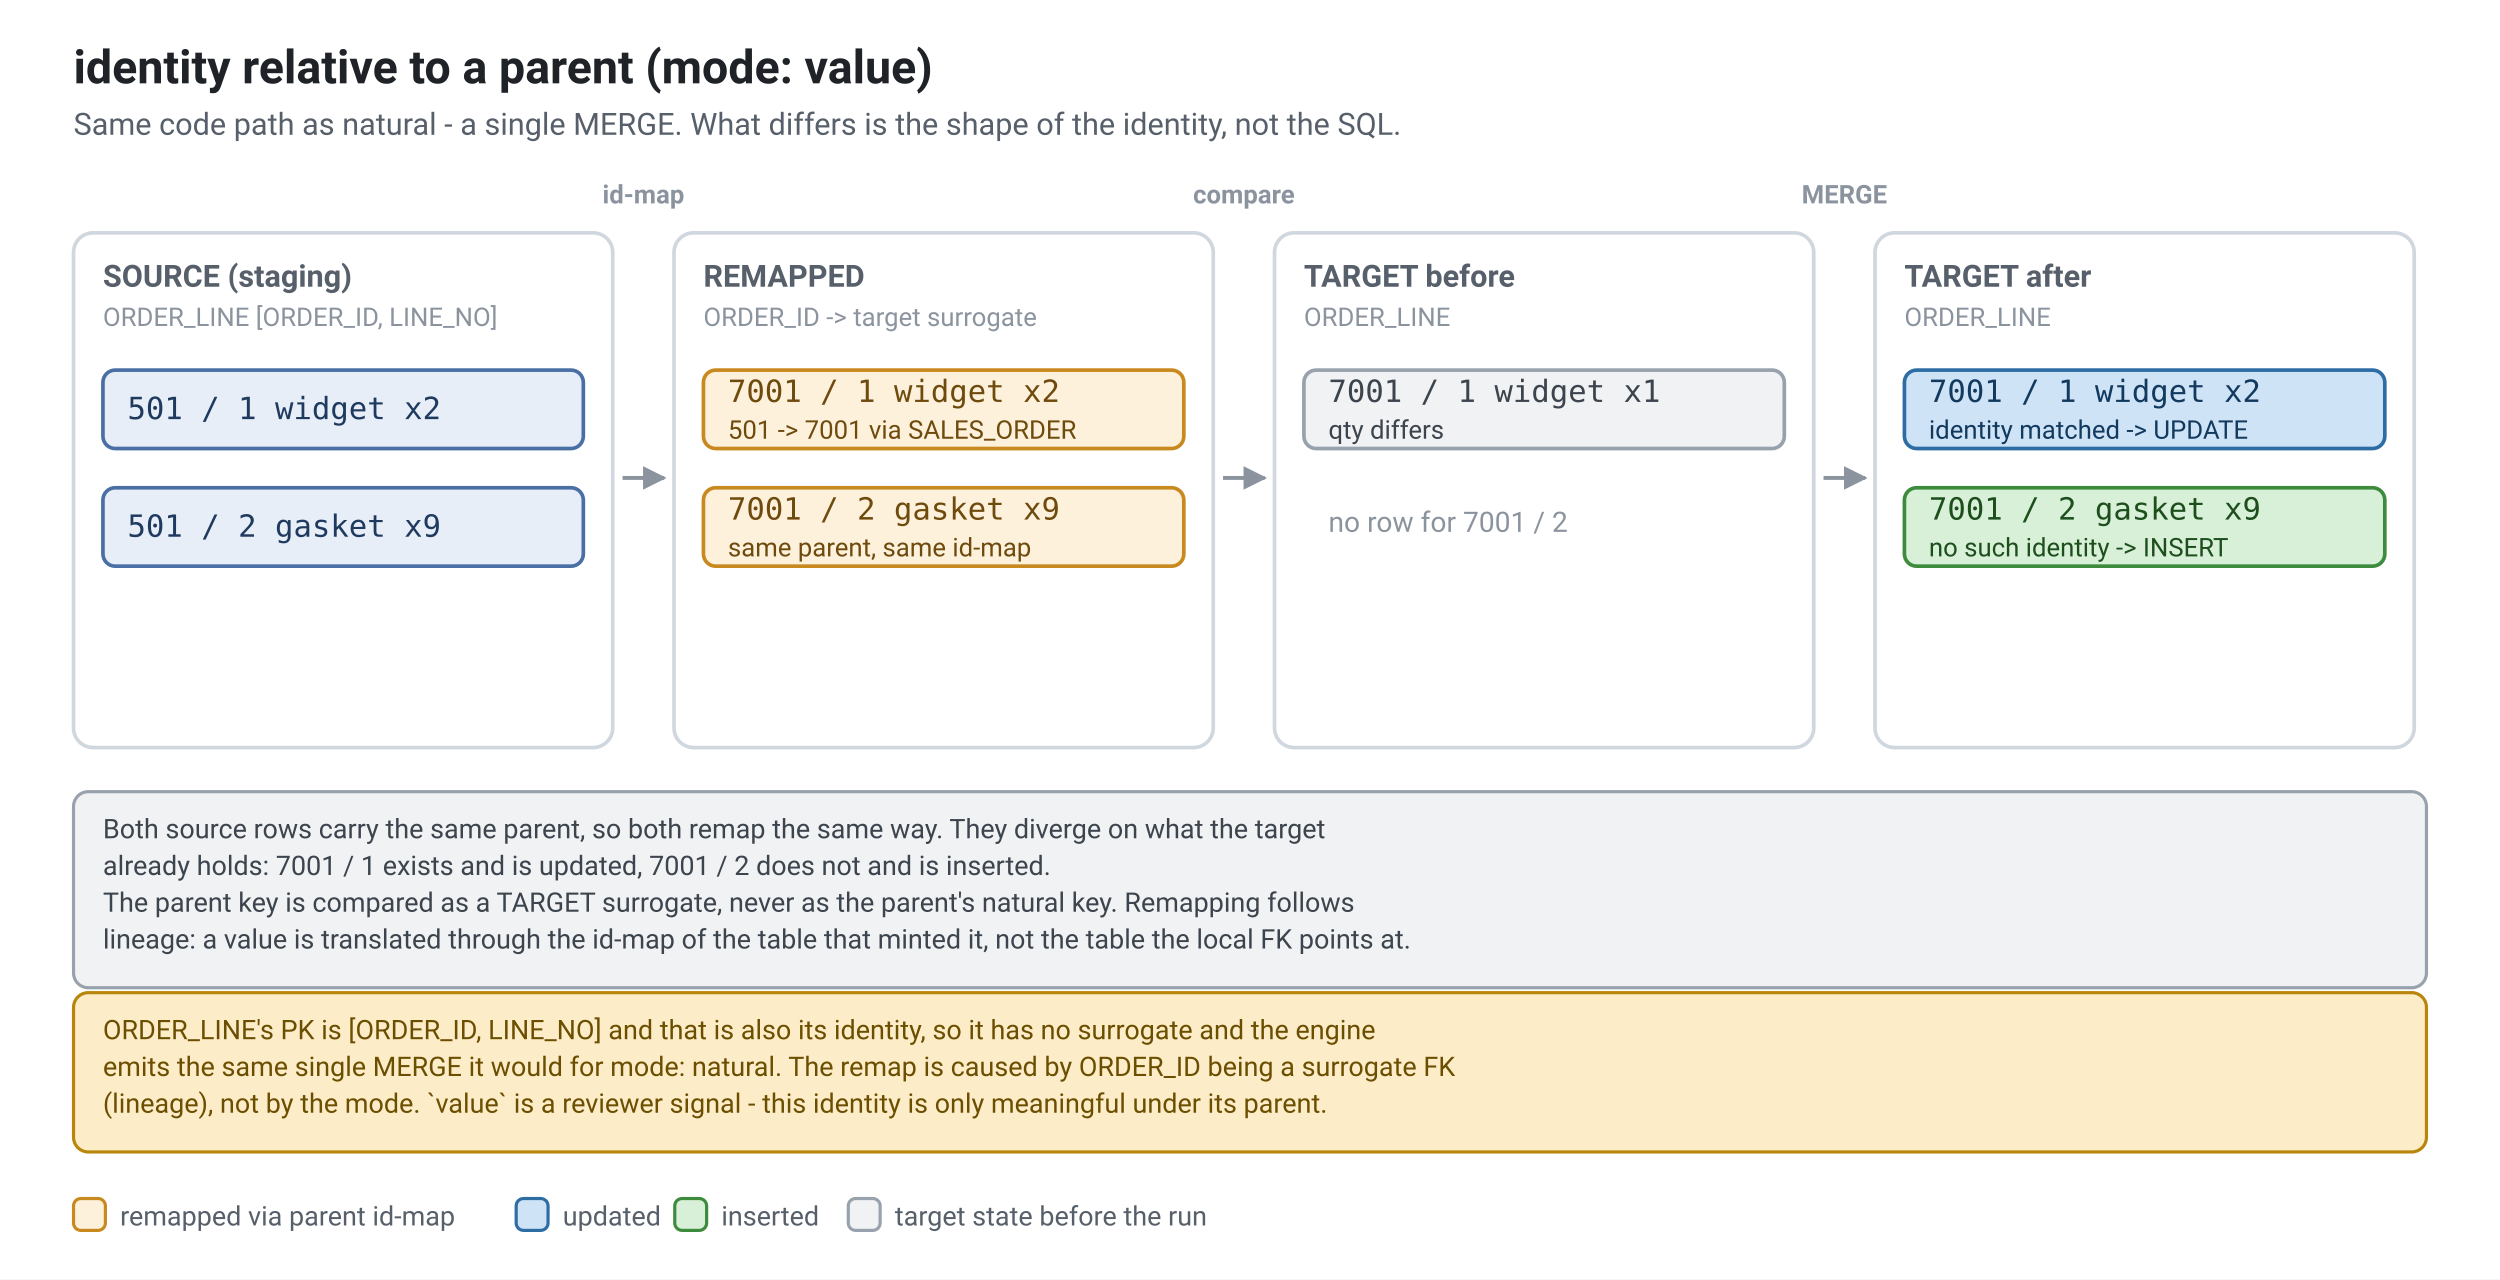
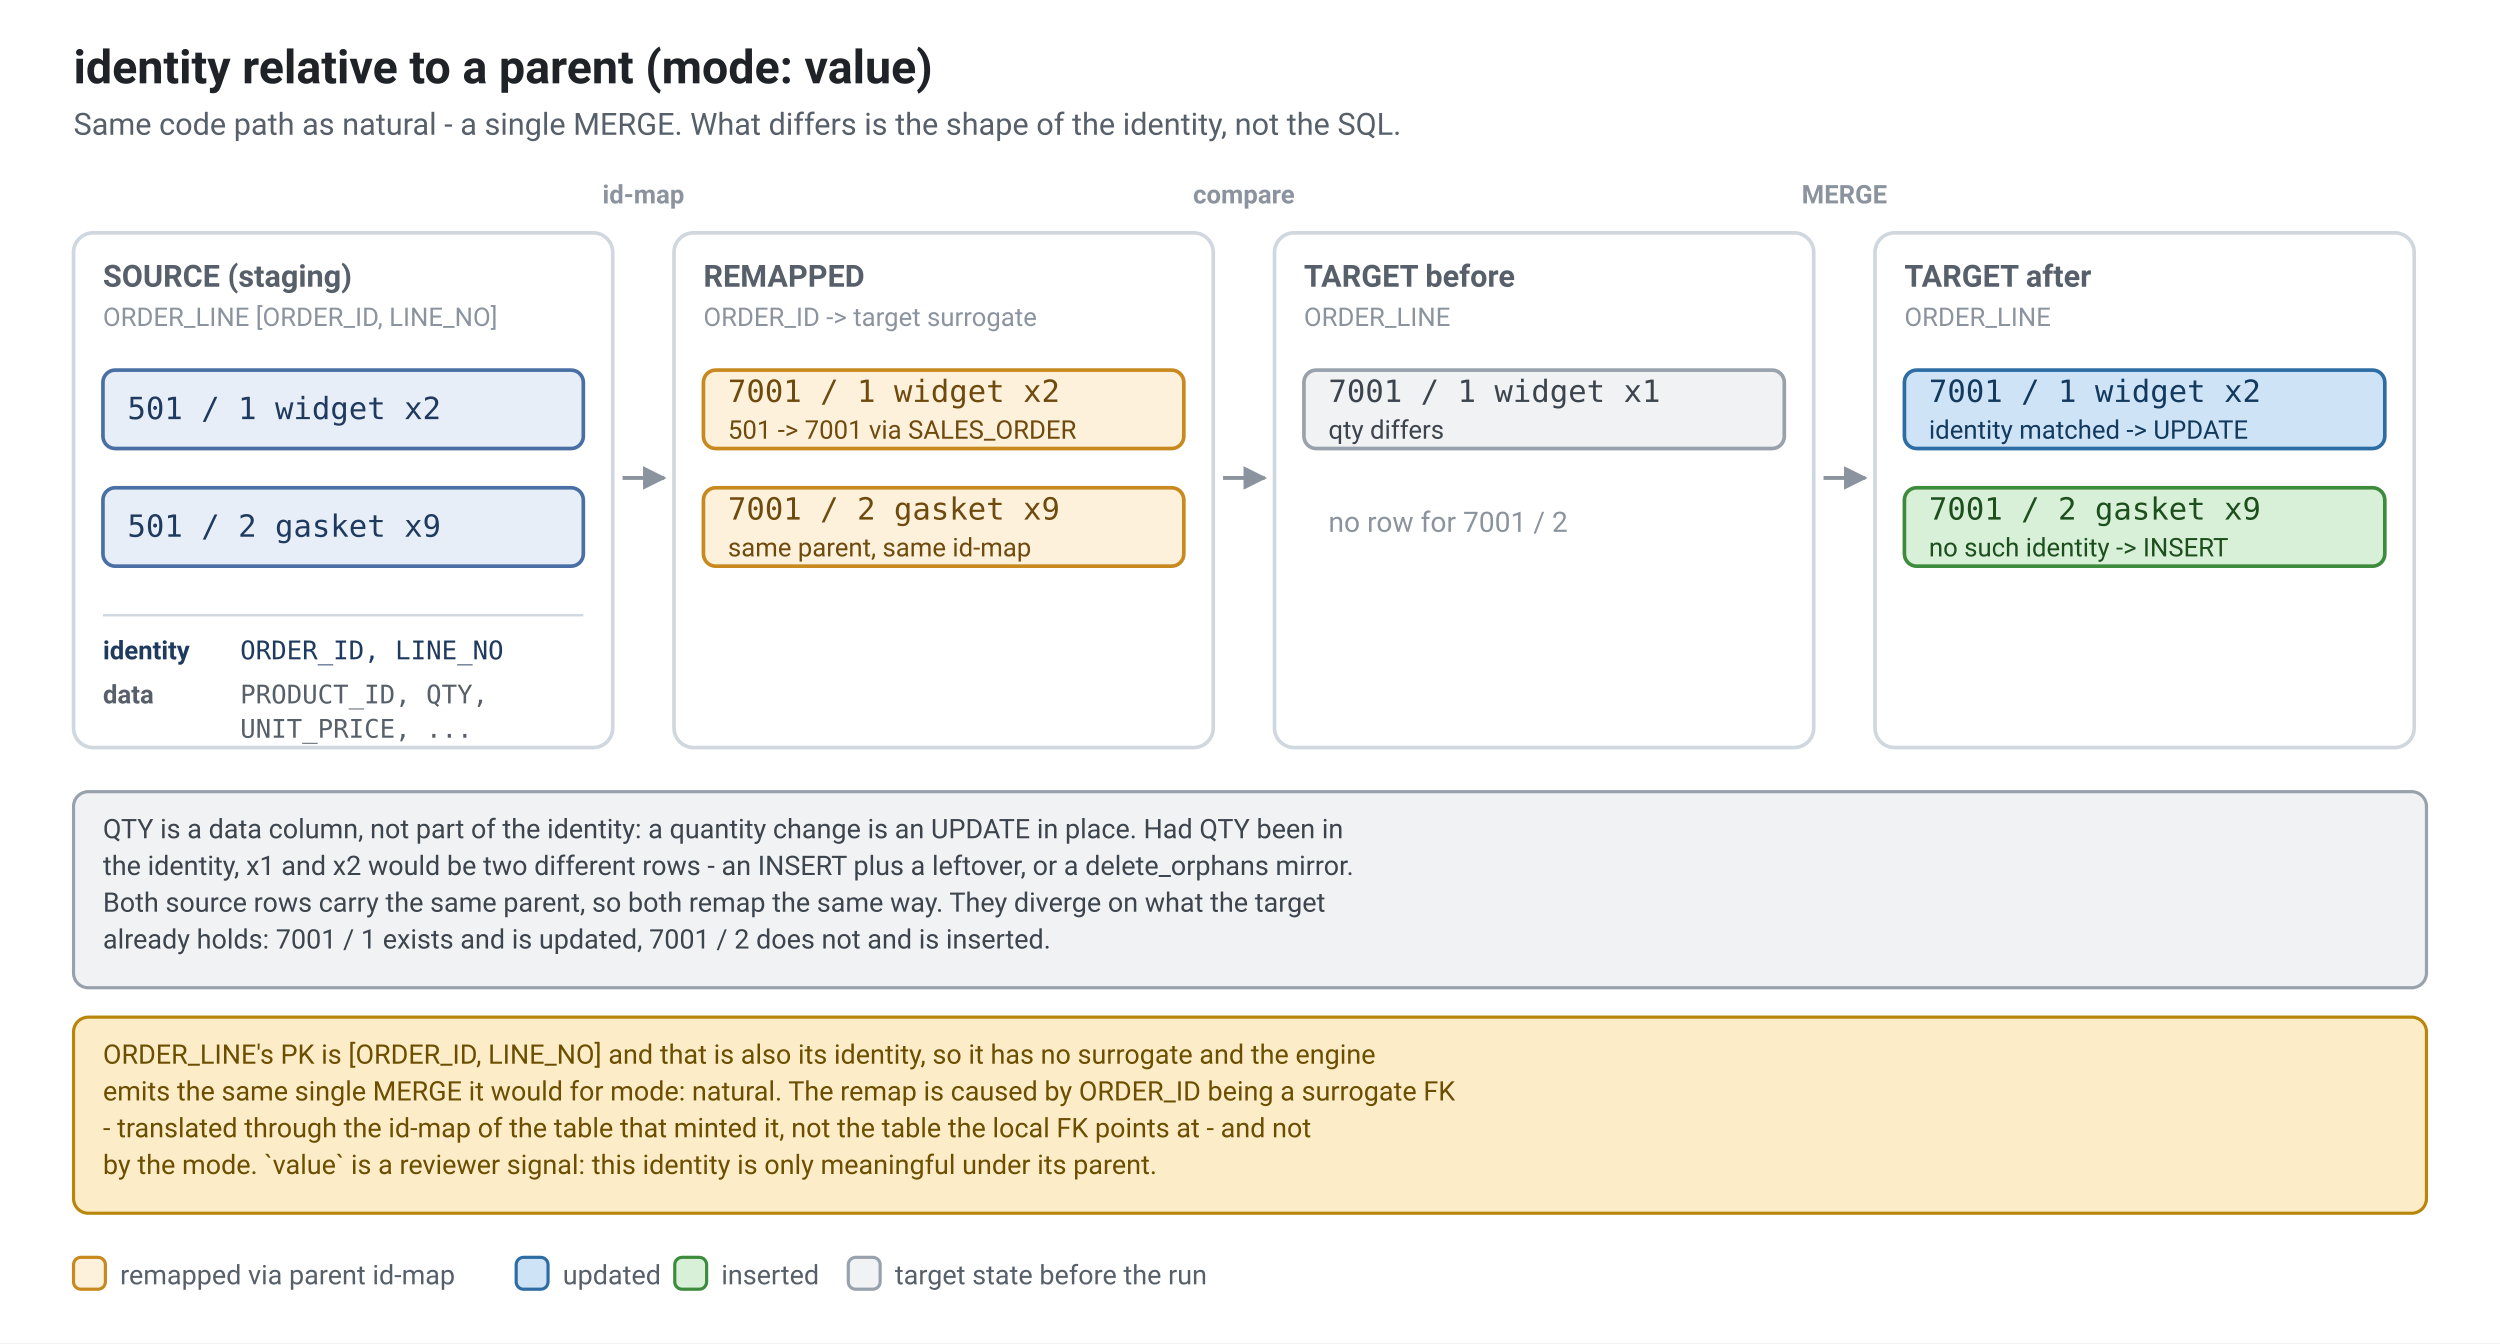
- <svg xmlns="http://www.w3.org/2000/svg" width="1020" height="522" viewBox="0 0 1020 522" role="img" aria-label="identity relative to a parent (mode: value)">
+ <svg xmlns="http://www.w3.org/2000/svg" width="1020" height="548" viewBox="0 0 1020 548" role="img" aria-label="identity relative to a parent (mode: value)">
  <defs>
    <marker id="a" viewBox="0 0 10 10" refX="9" refY="5" markerWidth="6" markerHeight="6" orient="auto-start-reverse">
      <path d="M0,0 L10,5 L0,10 z" fill="#8b949e" />
    </marker>
  </defs>
-   <rect width="1020" height="522" fill="#ffffff" />
+   <rect width="1020" height="548" fill="#ffffff" />
  <text x="30" y="34" font-family="ui-sans-serif, -apple-system, 'Segoe UI', Roboto, Helvetica, Arial, sans-serif" font-size="19" fill="#1f2328" text-anchor="start" font-weight="700">identity relative to a parent   (mode: value)</text>
  <text x="30" y="55" font-family="ui-sans-serif, -apple-system, 'Segoe UI', Roboto, Helvetica, Arial, sans-serif" font-size="12.5" fill="#57606a" text-anchor="start" font-weight="normal">Same code path as natural - a single MERGE. What differs is the shape of the identity, not the SQL.</text>
  <rect x="30" y="95" width="220" height="210" rx="8" fill="#ffffff" stroke="#d0d7de" stroke-width="1.5" />
  <text x="42" y="117" font-family="ui-sans-serif, -apple-system, 'Segoe UI', Roboto, Helvetica, Arial, sans-serif" font-size="12.5" fill="#57606a" text-anchor="start" font-weight="700">SOURCE (staging)</text>
  <text x="42" y="133" font-family="ui-sans-serif, -apple-system, 'Segoe UI', Roboto, Helvetica, Arial, sans-serif" font-size="10.5" fill="#8b949e" text-anchor="start" font-weight="normal">ORDER_LINE  [ORDER_ID, LINE_NO]</text>
  <rect x="275" y="95" width="220" height="210" rx="8" fill="#ffffff" stroke="#d0d7de" stroke-width="1.5" />
  <text x="287" y="117" font-family="ui-sans-serif, -apple-system, 'Segoe UI', Roboto, Helvetica, Arial, sans-serif" font-size="12.5" fill="#57606a" text-anchor="start" font-weight="700">REMAPPED</text>
  <text x="287" y="133" font-family="ui-sans-serif, -apple-system, 'Segoe UI', Roboto, Helvetica, Arial, sans-serif" font-size="10.5" fill="#8b949e" text-anchor="start" font-weight="normal">ORDER_ID -&gt; target surrogate</text>
  <rect x="520" y="95" width="220" height="210" rx="8" fill="#ffffff" stroke="#d0d7de" stroke-width="1.5" />
  <text x="532" y="117" font-family="ui-sans-serif, -apple-system, 'Segoe UI', Roboto, Helvetica, Arial, sans-serif" font-size="12.5" fill="#57606a" text-anchor="start" font-weight="700">TARGET before</text>
  <text x="532" y="133" font-family="ui-sans-serif, -apple-system, 'Segoe UI', Roboto, Helvetica, Arial, sans-serif" font-size="10.5" fill="#8b949e" text-anchor="start" font-weight="normal">ORDER_LINE</text>
  <rect x="765" y="95" width="220" height="210" rx="8" fill="#ffffff" stroke="#d0d7de" stroke-width="1.5" />
  <text x="777" y="117" font-family="ui-sans-serif, -apple-system, 'Segoe UI', Roboto, Helvetica, Arial, sans-serif" font-size="12.5" fill="#57606a" text-anchor="start" font-weight="700">TARGET after</text>
  <text x="777" y="133" font-family="ui-sans-serif, -apple-system, 'Segoe UI', Roboto, Helvetica, Arial, sans-serif" font-size="10.5" fill="#8b949e" text-anchor="start" font-weight="normal">ORDER_LINE</text>
  <rect x="42" y="151" width="196" height="32" rx="5" fill="#e7eef8" stroke="#4a6fa5" stroke-width="1.5" />
  <text x="52" y="171.0" font-family="ui-monospace, SFMono-Regular, Menlo, Consolas, monospace" font-size="12.5" fill="#1f3a5f" text-anchor="start" font-weight="normal">501 / 1  widget x2</text>
  <rect x="42" y="199" width="196" height="32" rx="5" fill="#e7eef8" stroke="#4a6fa5" stroke-width="1.5" />
  <text x="52" y="219.0" font-family="ui-monospace, SFMono-Regular, Menlo, Consolas, monospace" font-size="12.5" fill="#1f3a5f" text-anchor="start" font-weight="normal">501 / 2  gasket x9</text>
+   <line x1="42" y1="251" x2="238" y2="251" stroke="#d0d7de" stroke-width="1" />
+   <text x="42" y="269" font-family="ui-sans-serif, -apple-system, 'Segoe UI', Roboto, Helvetica, Arial, sans-serif" font-size="10.5" fill="#1f3a5f" text-anchor="start" font-weight="700">identity</text>
+   <text x="98" y="269" font-family="ui-monospace, SFMono-Regular, Menlo, Consolas, monospace" font-size="10.5" fill="#1f3a5f" text-anchor="start" font-weight="normal">ORDER_ID, LINE_NO</text>
+   <text x="42" y="287" font-family="ui-sans-serif, -apple-system, 'Segoe UI', Roboto, Helvetica, Arial, sans-serif" font-size="10.5" fill="#57606a" text-anchor="start" font-weight="700">data</text>
+   <text x="98" y="287" font-family="ui-monospace, SFMono-Regular, Menlo, Consolas, monospace" font-size="10.5" fill="#57606a" text-anchor="start" font-weight="normal">PRODUCT_ID, QTY,</text>
+   <text x="98" y="301" font-family="ui-monospace, SFMono-Regular, Menlo, Consolas, monospace" font-size="10.5" fill="#57606a" text-anchor="start" font-weight="normal">UNIT_PRICE, ...</text>
  <rect x="287" y="151" width="196" height="32" rx="5" fill="#fdf1dc" stroke="#c8891f" stroke-width="1.5" />
  <text x="297" y="164.0" font-family="ui-monospace, SFMono-Regular, Menlo, Consolas, monospace" font-size="12.5" fill="#6e4a0d" text-anchor="start" font-weight="normal">7001 / 1  widget x2</text>
  <text x="297" y="179.0" font-family="ui-sans-serif, -apple-system, 'Segoe UI', Roboto, Helvetica, Arial, sans-serif" font-size="10.5" fill="#6e4a0d" text-anchor="start" font-weight="normal">501 -&gt; 7001 via SALES_ORDER</text>
  <rect x="287" y="199" width="196" height="32" rx="5" fill="#fdf1dc" stroke="#c8891f" stroke-width="1.5" />
  <text x="297" y="212.0" font-family="ui-monospace, SFMono-Regular, Menlo, Consolas, monospace" font-size="12.5" fill="#6e4a0d" text-anchor="start" font-weight="normal">7001 / 2  gasket x9</text>
  <text x="297" y="227.0" font-family="ui-sans-serif, -apple-system, 'Segoe UI', Roboto, Helvetica, Arial, sans-serif" font-size="10.5" fill="#6e4a0d" text-anchor="start" font-weight="normal">same parent, same id-map</text>
  <rect x="532" y="151" width="196" height="32" rx="5" fill="#f1f2f4" stroke="#98a2ad" stroke-width="1.5" />
  <text x="542" y="164.0" font-family="ui-monospace, SFMono-Regular, Menlo, Consolas, monospace" font-size="12.5" fill="#3c444d" text-anchor="start" font-weight="normal">7001 / 1  widget x1</text>
  <text x="542" y="179.0" font-family="ui-sans-serif, -apple-system, 'Segoe UI', Roboto, Helvetica, Arial, sans-serif" font-size="10.5" fill="#3c444d" text-anchor="start" font-weight="normal">qty differs</text>
  <text x="542" y="217" font-family="ui-sans-serif, -apple-system, 'Segoe UI', Roboto, Helvetica, Arial, sans-serif" font-size="11.5" fill="#8b949e" text-anchor="start" font-weight="normal">no row for 7001 / 2</text>
  <rect x="777" y="151" width="196" height="32" rx="5" fill="#cfe3f7" stroke="#2e6da4" stroke-width="1.5" />
  <text x="787" y="164.0" font-family="ui-monospace, SFMono-Regular, Menlo, Consolas, monospace" font-size="12.5" fill="#123a5e" text-anchor="start" font-weight="normal">7001 / 1  widget x2</text>
  <text x="787" y="179.0" font-family="ui-sans-serif, -apple-system, 'Segoe UI', Roboto, Helvetica, Arial, sans-serif" font-size="10.5" fill="#123a5e" text-anchor="start" font-weight="normal">identity matched -&gt; UPDATE</text>
  <rect x="777" y="199" width="196" height="32" rx="5" fill="#d8f0d8" stroke="#3d8b3d" stroke-width="1.5" />
  <text x="787" y="212.0" font-family="ui-monospace, SFMono-Regular, Menlo, Consolas, monospace" font-size="12.5" fill="#1d4f1d" text-anchor="start" font-weight="normal">7001 / 2  gasket x9</text>
  <text x="787" y="227.0" font-family="ui-sans-serif, -apple-system, 'Segoe UI', Roboto, Helvetica, Arial, sans-serif" font-size="10.5" fill="#1d4f1d" text-anchor="start" font-weight="normal">no such identity -&gt; INSERT</text>
  <line x1="254" y1="195" x2="271" y2="195" stroke="#8b949e" stroke-width="1.6" marker-end="url(#a)" />
  <text x="262.5" y="83" font-family="ui-sans-serif, -apple-system, 'Segoe UI', Roboto, Helvetica, Arial, sans-serif" font-size="10.5" fill="#8b949e" text-anchor="middle" font-weight="600">id-map</text>
  <line x1="499" y1="195" x2="516" y2="195" stroke="#8b949e" stroke-width="1.6" marker-end="url(#a)" />
  <text x="507.5" y="83" font-family="ui-sans-serif, -apple-system, 'Segoe UI', Roboto, Helvetica, Arial, sans-serif" font-size="10.5" fill="#8b949e" text-anchor="middle" font-weight="600">compare</text>
  <line x1="744" y1="195" x2="761" y2="195" stroke="#8b949e" stroke-width="1.6" marker-end="url(#a)" />
  <text x="752.5" y="83" font-family="ui-sans-serif, -apple-system, 'Segoe UI', Roboto, Helvetica, Arial, sans-serif" font-size="10.5" fill="#8b949e" text-anchor="middle" font-weight="600">MERGE</text>
  <rect x="30" y="323" width="960" height="80" rx="6" fill="#f1f2f4" stroke="#98a2ad" stroke-width="1.3" />
-   <text x="42" y="342" font-family="ui-sans-serif, -apple-system, 'Segoe UI', Roboto, Helvetica, Arial, sans-serif" font-size="11" fill="#3c444d" text-anchor="start" font-weight="normal">Both source rows carry the same parent, so both remap the same way. They diverge on what the target</text>
-   <text x="42" y="357" font-family="ui-sans-serif, -apple-system, 'Segoe UI', Roboto, Helvetica, Arial, sans-serif" font-size="11" fill="#3c444d" text-anchor="start" font-weight="normal">already holds: 7001 / 1 exists and is updated, 7001 / 2 does not and is inserted.</text>
-   <text x="42" y="372" font-family="ui-sans-serif, -apple-system, 'Segoe UI', Roboto, Helvetica, Arial, sans-serif" font-size="11" fill="#3c444d" text-anchor="start" font-weight="normal">The parent key is compared as a TARGET surrogate, never as the parent's natural key. Remapping follows</text>
-   <text x="42" y="387" font-family="ui-sans-serif, -apple-system, 'Segoe UI', Roboto, Helvetica, Arial, sans-serif" font-size="11" fill="#3c444d" text-anchor="start" font-weight="normal">lineage: a value is translated through the id-map of the table that minted it, not the table the local FK points at.</text>
-   <rect x="30" y="405" width="960" height="65" rx="6" fill="#fdecc8" stroke="#b8860b" stroke-width="1.3" />
-   <text x="42" y="424" font-family="ui-sans-serif, -apple-system, 'Segoe UI', Roboto, Helvetica, Arial, sans-serif" font-size="11" fill="#6b4e00" text-anchor="start" font-weight="normal">ORDER_LINE's PK is [ORDER_ID, LINE_NO] and that is also its identity, so it has no surrogate and the engine</text>
-   <text x="42" y="439" font-family="ui-sans-serif, -apple-system, 'Segoe UI', Roboto, Helvetica, Arial, sans-serif" font-size="11" fill="#6b4e00" text-anchor="start" font-weight="normal">emits the same single MERGE it would for mode: natural. The remap is caused by ORDER_ID being a surrogate FK</text>
-   <text x="42" y="454" font-family="ui-sans-serif, -apple-system, 'Segoe UI', Roboto, Helvetica, Arial, sans-serif" font-size="11" fill="#6b4e00" text-anchor="start" font-weight="normal">(lineage), not by the mode. `value` is a reviewer signal - this identity is only meaningful under its parent.</text>
-   <rect x="30" y="489" width="13" height="13" rx="3" fill="#fdf1dc" stroke="#c8891f" stroke-width="1.3" />
-   <text x="49" y="500" font-family="ui-sans-serif, -apple-system, 'Segoe UI', Roboto, Helvetica, Arial, sans-serif" font-size="11" fill="#57606a" text-anchor="start" font-weight="normal">remapped via parent id-map</text>
-   <rect x="210.6" y="489" width="13" height="13" rx="3" fill="#cfe3f7" stroke="#2e6da4" stroke-width="1.3" />
-   <text x="229.6" y="500" font-family="ui-sans-serif, -apple-system, 'Segoe UI', Roboto, Helvetica, Arial, sans-serif" font-size="11" fill="#57606a" text-anchor="start" font-weight="normal">updated</text>
-   <rect x="275.3" y="489" width="13" height="13" rx="3" fill="#d8f0d8" stroke="#3d8b3d" stroke-width="1.3" />
-   <text x="294.3" y="500" font-family="ui-sans-serif, -apple-system, 'Segoe UI', Roboto, Helvetica, Arial, sans-serif" font-size="11" fill="#57606a" text-anchor="start" font-weight="normal">inserted</text>
-   <rect x="346.1" y="489" width="13" height="13" rx="3" fill="#f1f2f4" stroke="#98a2ad" stroke-width="1.3" />
-   <text x="365.1" y="500" font-family="ui-sans-serif, -apple-system, 'Segoe UI', Roboto, Helvetica, Arial, sans-serif" font-size="11" fill="#57606a" text-anchor="start" font-weight="normal">target state before the run</text>
+   <text x="42" y="342" font-family="ui-sans-serif, -apple-system, 'Segoe UI', Roboto, Helvetica, Arial, sans-serif" font-size="11" fill="#3c444d" text-anchor="start" font-weight="normal">QTY is a data column, not part of the identity: a quantity change is an UPDATE in place. Had QTY been in</text>
+   <text x="42" y="357" font-family="ui-sans-serif, -apple-system, 'Segoe UI', Roboto, Helvetica, Arial, sans-serif" font-size="11" fill="#3c444d" text-anchor="start" font-weight="normal">the identity, x1 and x2 would be two different rows - an INSERT plus a leftover, or a delete_orphans mirror.</text>
+   <text x="42" y="372" font-family="ui-sans-serif, -apple-system, 'Segoe UI', Roboto, Helvetica, Arial, sans-serif" font-size="11" fill="#3c444d" text-anchor="start" font-weight="normal">Both source rows carry the same parent, so both remap the same way. They diverge on what the target</text>
+   <text x="42" y="387" font-family="ui-sans-serif, -apple-system, 'Segoe UI', Roboto, Helvetica, Arial, sans-serif" font-size="11" fill="#3c444d" text-anchor="start" font-weight="normal">already holds: 7001 / 1 exists and is updated, 7001 / 2 does not and is inserted.</text>
+   <rect x="30" y="415" width="960" height="80" rx="6" fill="#fdecc8" stroke="#b8860b" stroke-width="1.3" />
+   <text x="42" y="434" font-family="ui-sans-serif, -apple-system, 'Segoe UI', Roboto, Helvetica, Arial, sans-serif" font-size="11" fill="#6b4e00" text-anchor="start" font-weight="normal">ORDER_LINE's PK is [ORDER_ID, LINE_NO] and that is also its identity, so it has no surrogate and the engine</text>
+   <text x="42" y="449" font-family="ui-sans-serif, -apple-system, 'Segoe UI', Roboto, Helvetica, Arial, sans-serif" font-size="11" fill="#6b4e00" text-anchor="start" font-weight="normal">emits the same single MERGE it would for mode: natural. The remap is caused by ORDER_ID being a surrogate FK</text>
+   <text x="42" y="464" font-family="ui-sans-serif, -apple-system, 'Segoe UI', Roboto, Helvetica, Arial, sans-serif" font-size="11" fill="#6b4e00" text-anchor="start" font-weight="normal">- translated through the id-map of the table that minted it, not the table the local FK points at - and not</text>
+   <text x="42" y="479" font-family="ui-sans-serif, -apple-system, 'Segoe UI', Roboto, Helvetica, Arial, sans-serif" font-size="11" fill="#6b4e00" text-anchor="start" font-weight="normal">by the mode. `value` is a reviewer signal: this identity is only meaningful under its parent.</text>
+   <rect x="30" y="513" width="13" height="13" rx="3" fill="#fdf1dc" stroke="#c8891f" stroke-width="1.3" />
+   <text x="49" y="524" font-family="ui-sans-serif, -apple-system, 'Segoe UI', Roboto, Helvetica, Arial, sans-serif" font-size="11" fill="#57606a" text-anchor="start" font-weight="normal">remapped via parent id-map</text>
+   <rect x="210.6" y="513" width="13" height="13" rx="3" fill="#cfe3f7" stroke="#2e6da4" stroke-width="1.3" />
+   <text x="229.6" y="524" font-family="ui-sans-serif, -apple-system, 'Segoe UI', Roboto, Helvetica, Arial, sans-serif" font-size="11" fill="#57606a" text-anchor="start" font-weight="normal">updated</text>
+   <rect x="275.3" y="513" width="13" height="13" rx="3" fill="#d8f0d8" stroke="#3d8b3d" stroke-width="1.3" />
+   <text x="294.3" y="524" font-family="ui-sans-serif, -apple-system, 'Segoe UI', Roboto, Helvetica, Arial, sans-serif" font-size="11" fill="#57606a" text-anchor="start" font-weight="normal">inserted</text>
+   <rect x="346.1" y="513" width="13" height="13" rx="3" fill="#f1f2f4" stroke="#98a2ad" stroke-width="1.3" />
+   <text x="365.1" y="524" font-family="ui-sans-serif, -apple-system, 'Segoe UI', Roboto, Helvetica, Arial, sans-serif" font-size="11" fill="#57606a" text-anchor="start" font-weight="normal">target state before the run</text>
</svg>
